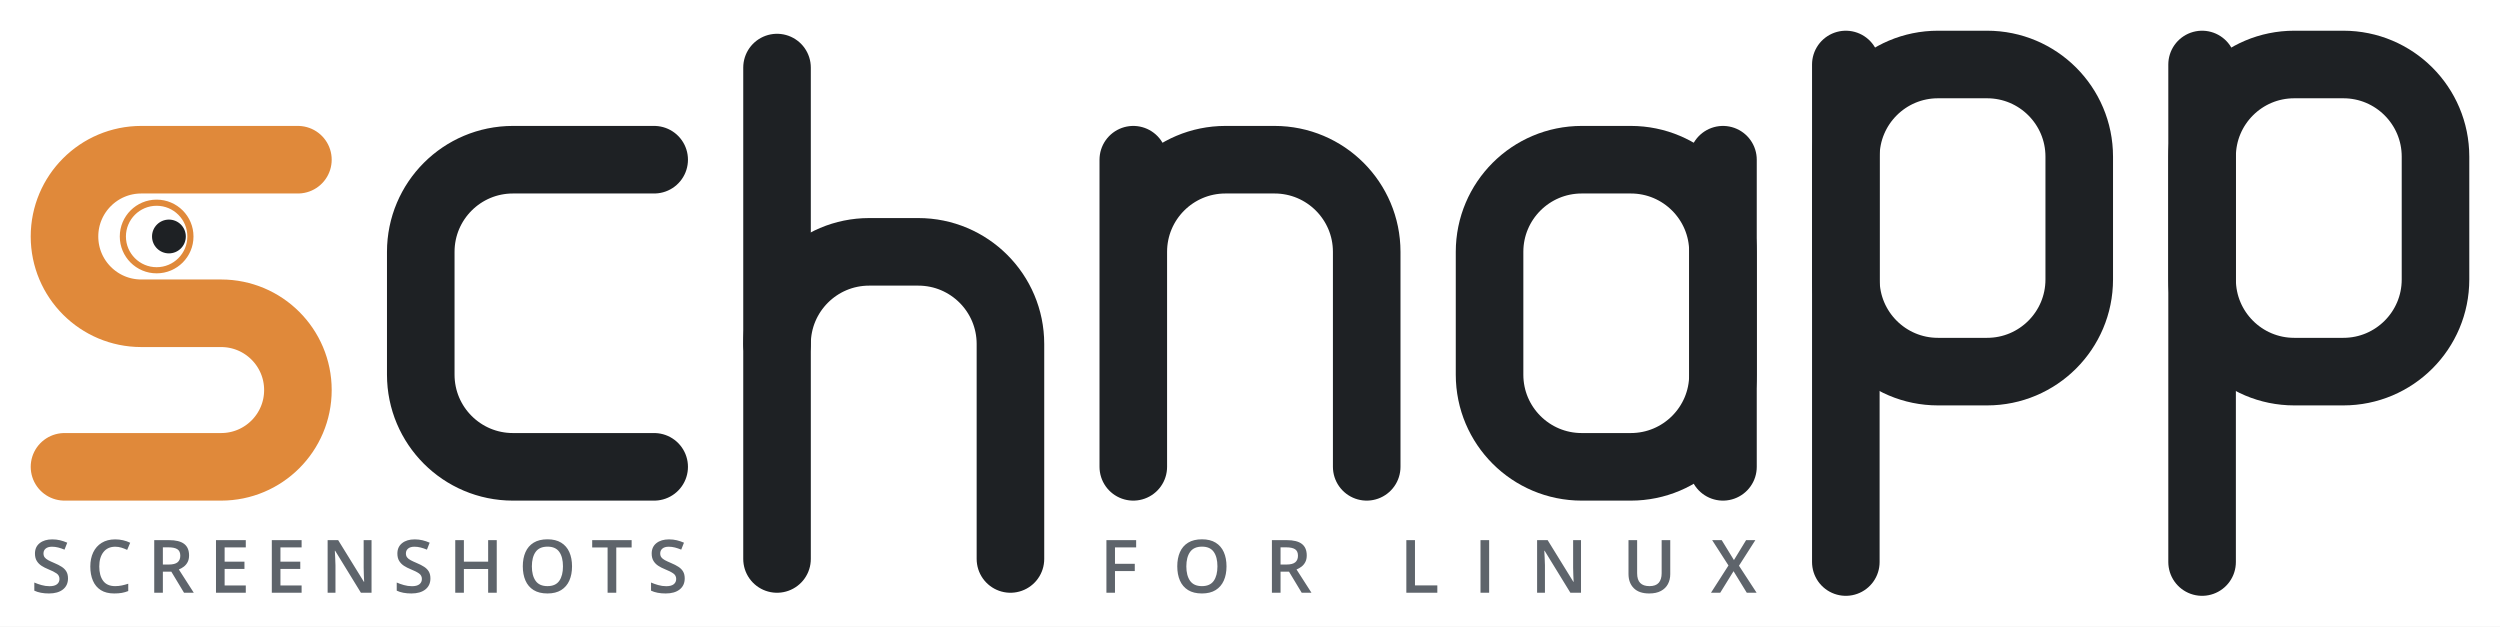
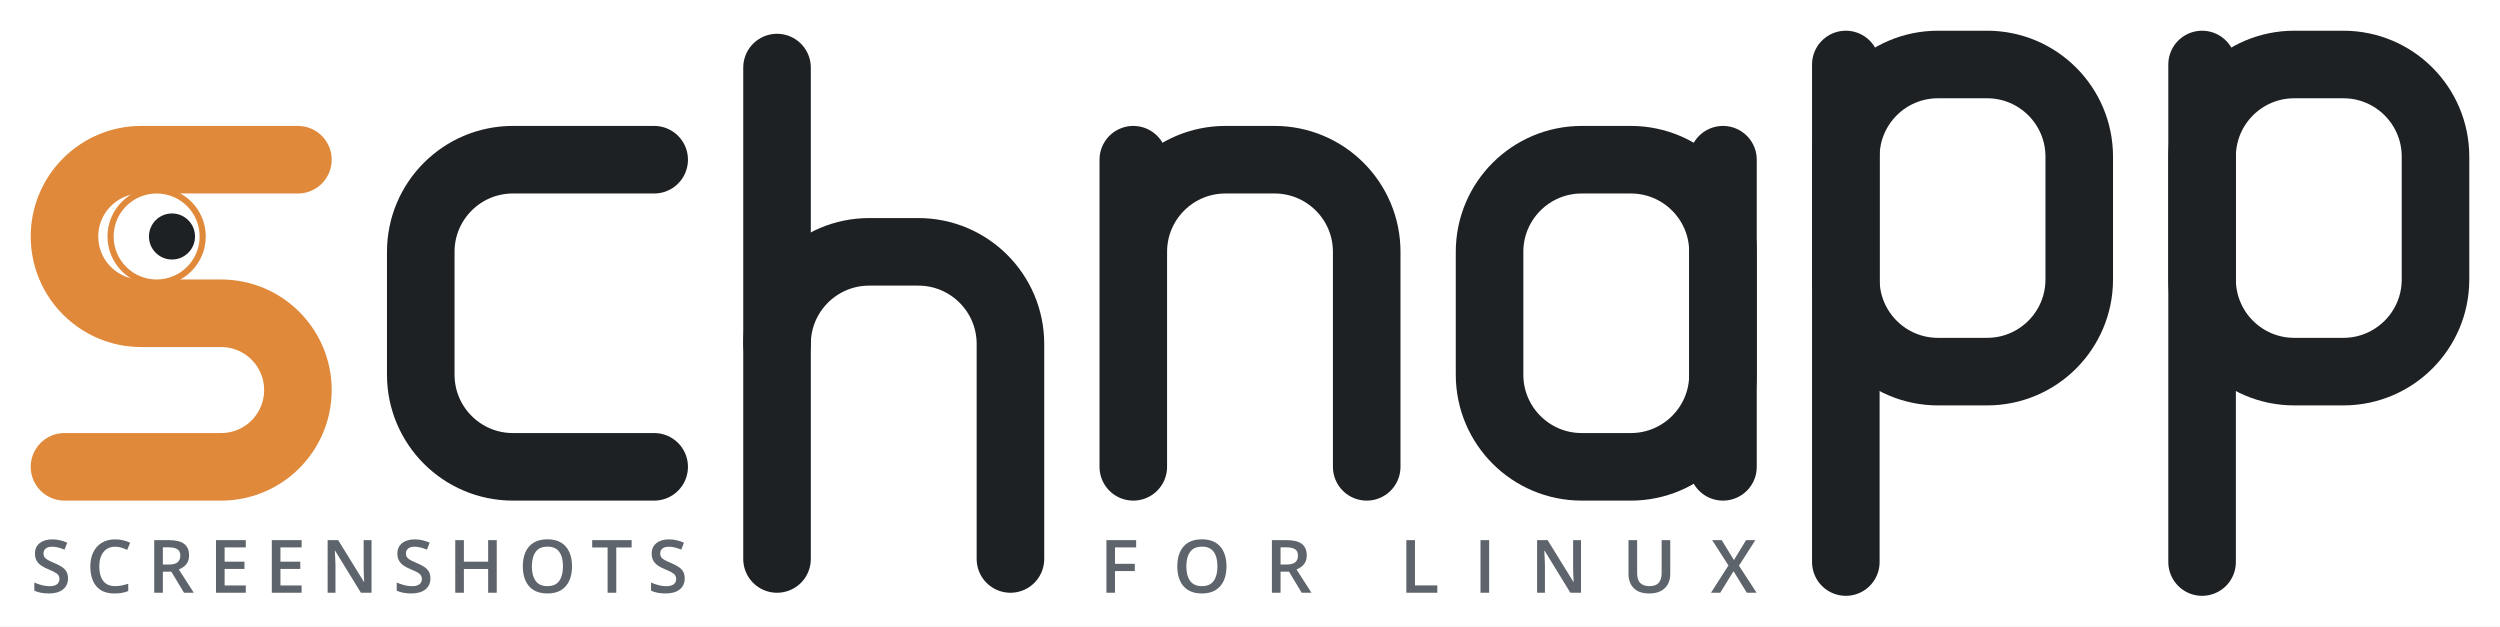
<svg xmlns="http://www.w3.org/2000/svg" viewBox="19 48 814 204">
  <rect x="19" y="48" width="814" height="204" fill="#FFFFFF" />
  <path d="M116,100 H65 A25,25 0 0 0 65,150 H91 A25,25 0 0 1 91,200 H40" fill="none" stroke="#E0893A" stroke-width="22" stroke-linecap="round" stroke-linejoin="round" />
-   <circle cx="70" cy="125" r="11" fill="#FFFFFF" stroke="#E0893A" stroke-width="2" />
-   <circle cx="74.0" cy="125" r="5.5" fill="#1E2124" />
+   <circle cx="70" cy="125" r="15" fill="#FFFFFF" stroke="#E0893A" stroke-width="2" />
+   <circle cx="75.0" cy="125" r="7.5" fill="#1E2124" />
  <path d="M232,100 H186 A30,30 0 0 0 156,130 V170 A30,30 0 0 0 186,200 H232" fill="none" stroke="#1E2124" stroke-width="22" stroke-linecap="round" stroke-linejoin="round" />
  <g transform="translate(0,30)">
    <path d="M272,40 V200" fill="none" stroke="#1E2124" stroke-width="22" stroke-linecap="round" stroke-linejoin="round" />
    <path d="M272,130 A30,30 0 0 1 302,100 H318 A30,30 0 0 1 348,130 V200" fill="none" stroke="#1E2124" stroke-width="22" stroke-linecap="round" stroke-linejoin="round" />
  </g>
  <path d="M388,200 V100 M388,130 A30,30 0 0 1 418,100 H434 A30,30 0 0 1 464,130 V200" fill="none" stroke="#1E2124" stroke-width="22" stroke-linecap="round" stroke-linejoin="round" />
  <path d="M534,100 H550 A30,30 0 0 1 580,130 V170 A30,30 0 0 1 550,200 H534 A30,30 0 0 1 504,170 V130 A30,30 0 0 1 534,100 Z" fill="none" stroke="#1E2124" stroke-width="22" stroke-linecap="round" stroke-linejoin="round" />
  <path d="M580,100 V200" fill="none" stroke="#1E2124" stroke-width="22" stroke-linecap="round" stroke-linejoin="round" />
  <g transform="translate(0,-31)">
    <path d="M650,100 H666 A30,30 0 0 1 696,130 V170 A30,30 0 0 1 666,200 H650 A30,30 0 0 1 620,170 V130 A30,30 0 0 1 650,100 Z" fill="none" stroke="#1E2124" stroke-width="22" stroke-linecap="round" stroke-linejoin="round" />
    <path d="M620,100 V262" fill="none" stroke="#1E2124" stroke-width="22" stroke-linecap="round" stroke-linejoin="round" />
  </g>
  <g transform="translate(0,-31)">
    <path d="M766,100 H782 A30,30 0 0 1 812,130 V170 A30,30 0 0 1 782,200 H766 A30,30 0 0 1 736,170 V130 A30,30 0 0 1 766,100 Z" fill="none" stroke="#1E2124" stroke-width="22" stroke-linecap="round" stroke-linejoin="round" />
    <path d="M736,100 V262" fill="none" stroke="#1E2124" stroke-width="22" stroke-linecap="round" stroke-linejoin="round" />
  </g>
  <path d="M41.141 236.336Q41.141 238.633 39.488 239.934Q37.836 241.234 34.953 241.234Q32.094 241.234 30.172 240.32V237.672Q31.215 238.129 32.504 238.498Q33.793 238.867 35.129 238.867Q36.758 238.867 37.561 238.229Q38.363 237.59 38.363 236.512Q38.363 235.375 37.438 234.719Q36.512 234.062 34.648 233.312Q33.523 232.867 32.551 232.24Q31.578 231.613 30.98 230.652Q30.383 229.691 30.383 228.238Q30.383 226.07 31.924 224.846Q33.465 223.621 36.02 223.621Q37.367 223.621 38.557 223.908Q39.746 224.195 40.895 224.699L40.004 226.961Q38.949 226.527 37.959 226.27Q36.969 226.012 35.938 226.012Q34.602 226.012 33.881 226.609Q33.16 227.207 33.16 228.191Q33.16 228.953 33.529 229.457Q33.898 229.961 34.678 230.383Q35.457 230.805 36.688 231.32Q38.094 231.906 39.09 232.551Q40.086 233.195 40.613 234.092Q41.141 234.988 41.141 236.336Z M56.527 226.012Q54.066 226.012 52.695 227.746Q51.323 229.48 51.323 232.445Q51.323 235.434 52.595 237.139Q53.866 238.844 56.503 238.844Q57.593 238.844 58.624 238.633Q59.655 238.422 60.757 238.059V240.449Q59.714 240.859 58.648 241.047Q57.581 241.234 56.187 241.234Q53.55 241.234 51.827 240.145Q50.105 239.055 49.255 237.074Q48.405 235.094 48.405 232.434Q48.405 229.844 49.349 227.857Q50.292 225.871 52.109 224.746Q53.925 223.621 56.538 223.621Q57.827 223.621 59.075 223.908Q60.323 224.195 61.39 224.723L60.405 227.043Q59.515 226.621 58.536 226.316Q57.558 226.012 56.527 226.012Z M74.034 223.867Q77.362 223.867 78.961 225.092Q80.561 226.316 80.561 228.848Q80.561 230.113 80.092 231.01Q79.623 231.906 78.862 232.492Q78.1 233.078 77.233 233.418L82.096 241.0H78.92L74.784 234.133H72.03V241.0H69.217V223.867ZM73.846 226.211H72.03V231.812H73.975Q75.92 231.812 76.811 231.086Q77.702 230.359 77.702 228.941Q77.702 227.453 76.758 226.832Q75.815 226.211 73.846 226.211Z M99.029 241.0H89.326V223.867H99.029V226.234H92.138V230.887H98.595V233.242H92.138V238.621H99.029Z M117.204 241.0H107.501V223.867H117.204V226.234H110.313V230.887H116.77V233.242H110.313V238.621H117.204Z M139.973 241.0H136.516L128.125 227.324H128.02Q128.078 228.367 128.137 229.58Q128.195 230.793 128.23 232.047V241.0H125.676V223.867H129.109L137.488 237.449H137.57Q137.523 236.559 137.471 235.299Q137.418 234.039 137.406 232.879V223.867H139.973Z M159.144 236.336Q159.144 238.633 157.491 239.934Q155.839 241.234 152.956 241.234Q150.097 241.234 148.175 240.32V237.672Q149.218 238.129 150.507 238.498Q151.796 238.867 153.132 238.867Q154.761 238.867 155.564 238.229Q156.366 237.59 156.366 236.512Q156.366 235.375 155.441 234.719Q154.515 234.062 152.652 233.312Q151.527 232.867 150.554 232.24Q149.581 231.613 148.984 230.652Q148.386 229.691 148.386 228.238Q148.386 226.07 149.927 224.846Q151.468 223.621 154.023 223.621Q155.37 223.621 156.56 223.908Q157.749 224.195 158.898 224.699L158.007 226.961Q156.952 226.527 155.962 226.27Q154.972 226.012 153.941 226.012Q152.605 226.012 151.884 226.609Q151.163 227.207 151.163 228.191Q151.163 228.953 151.532 229.457Q151.902 229.961 152.681 230.383Q153.46 230.805 154.691 231.32Q156.097 231.906 157.093 232.551Q158.089 233.195 158.616 234.092Q159.144 234.988 159.144 236.336Z M180.741 241.0H177.94V233.266H170.041V241.0H167.229V223.867H170.041V230.875H177.94V223.867H180.741Z M205.255 232.41Q205.255 235.059 204.371 237.045Q203.486 239.031 201.711 240.133Q199.935 241.234 197.252 241.234Q194.521 241.234 192.74 240.127Q190.959 239.02 190.091 237.027Q189.224 235.035 189.224 232.387Q189.224 229.75 190.097 227.77Q190.97 225.789 192.757 224.693Q194.545 223.598 197.275 223.598Q199.935 223.598 201.711 224.688Q203.486 225.777 204.371 227.758Q205.255 229.738 205.255 232.41ZM192.177 232.41Q192.177 235.398 193.396 237.121Q194.615 238.844 197.252 238.844Q199.9 238.844 201.101 237.121Q202.302 235.398 202.302 232.41Q202.302 229.398 201.101 227.693Q199.9 225.988 197.275 225.988Q194.627 225.988 193.402 227.705Q192.177 229.422 192.177 232.41Z M219.657 241.0H216.833V226.258H211.817V223.867H224.661V226.258H219.657Z M241.945 236.336Q241.945 238.633 240.293 239.934Q238.641 241.234 235.758 241.234Q232.898 241.234 230.977 240.32V237.672Q232.02 238.129 233.309 238.498Q234.598 238.867 235.934 238.867Q237.563 238.867 238.365 238.229Q239.168 237.59 239.168 236.512Q239.168 235.375 238.242 234.719Q237.316 234.062 235.453 233.312Q234.328 232.867 233.355 232.24Q232.383 231.613 231.785 230.652Q231.188 229.691 231.188 228.238Q231.188 226.07 232.729 224.846Q234.27 223.621 236.824 223.621Q238.172 223.621 239.361 223.908Q240.551 224.195 241.699 224.699L240.809 226.961Q239.754 226.527 238.764 226.27Q237.773 226.012 236.742 226.012Q235.406 226.012 234.686 226.609Q233.965 227.207 233.965 228.191Q233.965 228.953 234.334 229.457Q234.703 229.961 235.482 230.383Q236.262 230.805 237.492 231.32Q238.898 231.906 239.895 232.551Q240.891 233.195 241.418 234.092Q241.945 234.988 241.945 236.336Z" fill="#5E646B" />
  <path d="M382.039 241.0H379.25V223.867H388.93V226.234H382.039V231.578H388.484V233.934H382.039Z M418.35 232.41Q418.35 235.059 417.465 237.045Q416.581 239.031 414.805 240.133Q413.03 241.234 410.346 241.234Q407.616 241.234 405.834 240.127Q404.053 239.02 403.186 237.027Q402.319 235.035 402.319 232.387Q402.319 229.75 403.192 227.77Q404.065 225.789 405.852 224.693Q407.639 223.598 410.37 223.598Q413.03 223.598 414.805 224.688Q416.581 225.777 417.465 227.758Q418.35 229.738 418.35 232.41ZM405.272 232.41Q405.272 235.398 406.491 237.121Q407.709 238.844 410.346 238.844Q412.995 238.844 414.196 237.121Q415.397 235.398 415.397 232.41Q415.397 229.398 414.196 227.693Q412.995 225.988 410.37 225.988Q407.721 225.988 406.497 227.705Q405.272 229.422 405.272 232.41Z M437.95 223.867Q441.278 223.867 442.878 225.092Q444.478 226.316 444.478 228.848Q444.478 230.113 444.009 231.01Q443.54 231.906 442.778 232.492Q442.017 233.078 441.149 233.418L446.013 241.0H442.837L438.7 234.133H435.946V241.0H433.134V223.867ZM437.763 226.211H435.946V231.812H437.892Q439.837 231.812 440.728 231.086Q441.618 230.359 441.618 228.941Q441.618 227.453 440.675 226.832Q439.731 226.211 437.763 226.211Z M476.904 241.0V223.867H479.717V238.609H486.994V241.0Z M501.051 241.0V223.867H503.864V241.0Z M533.776 241.0H530.319L521.929 227.324H521.823Q521.882 228.367 521.94 229.58Q521.999 230.793 522.034 232.047V241.0H519.479V223.867H522.913L531.292 237.449H531.374Q531.327 236.559 531.274 235.299Q531.222 234.039 531.21 232.879V223.867H533.776Z M562.833 223.867V234.953Q562.833 236.746 562.078 238.17Q561.322 239.594 559.798 240.414Q558.275 241.234 555.966 241.234Q552.673 241.234 550.957 239.506Q549.24 237.777 549.24 234.906V223.867H552.052V234.66Q552.052 236.805 553.06 237.824Q554.068 238.844 556.072 238.844Q558.134 238.844 559.083 237.754Q560.033 236.664 560.033 234.648V223.867Z M590.953 241.0H587.754L583.441 233.98L579.105 241.0H576.094L581.789 232.117L576.48 223.867H579.586L583.57 230.359L587.531 223.867H590.543L585.211 232.199Z" fill="#5E646B" />
</svg>
